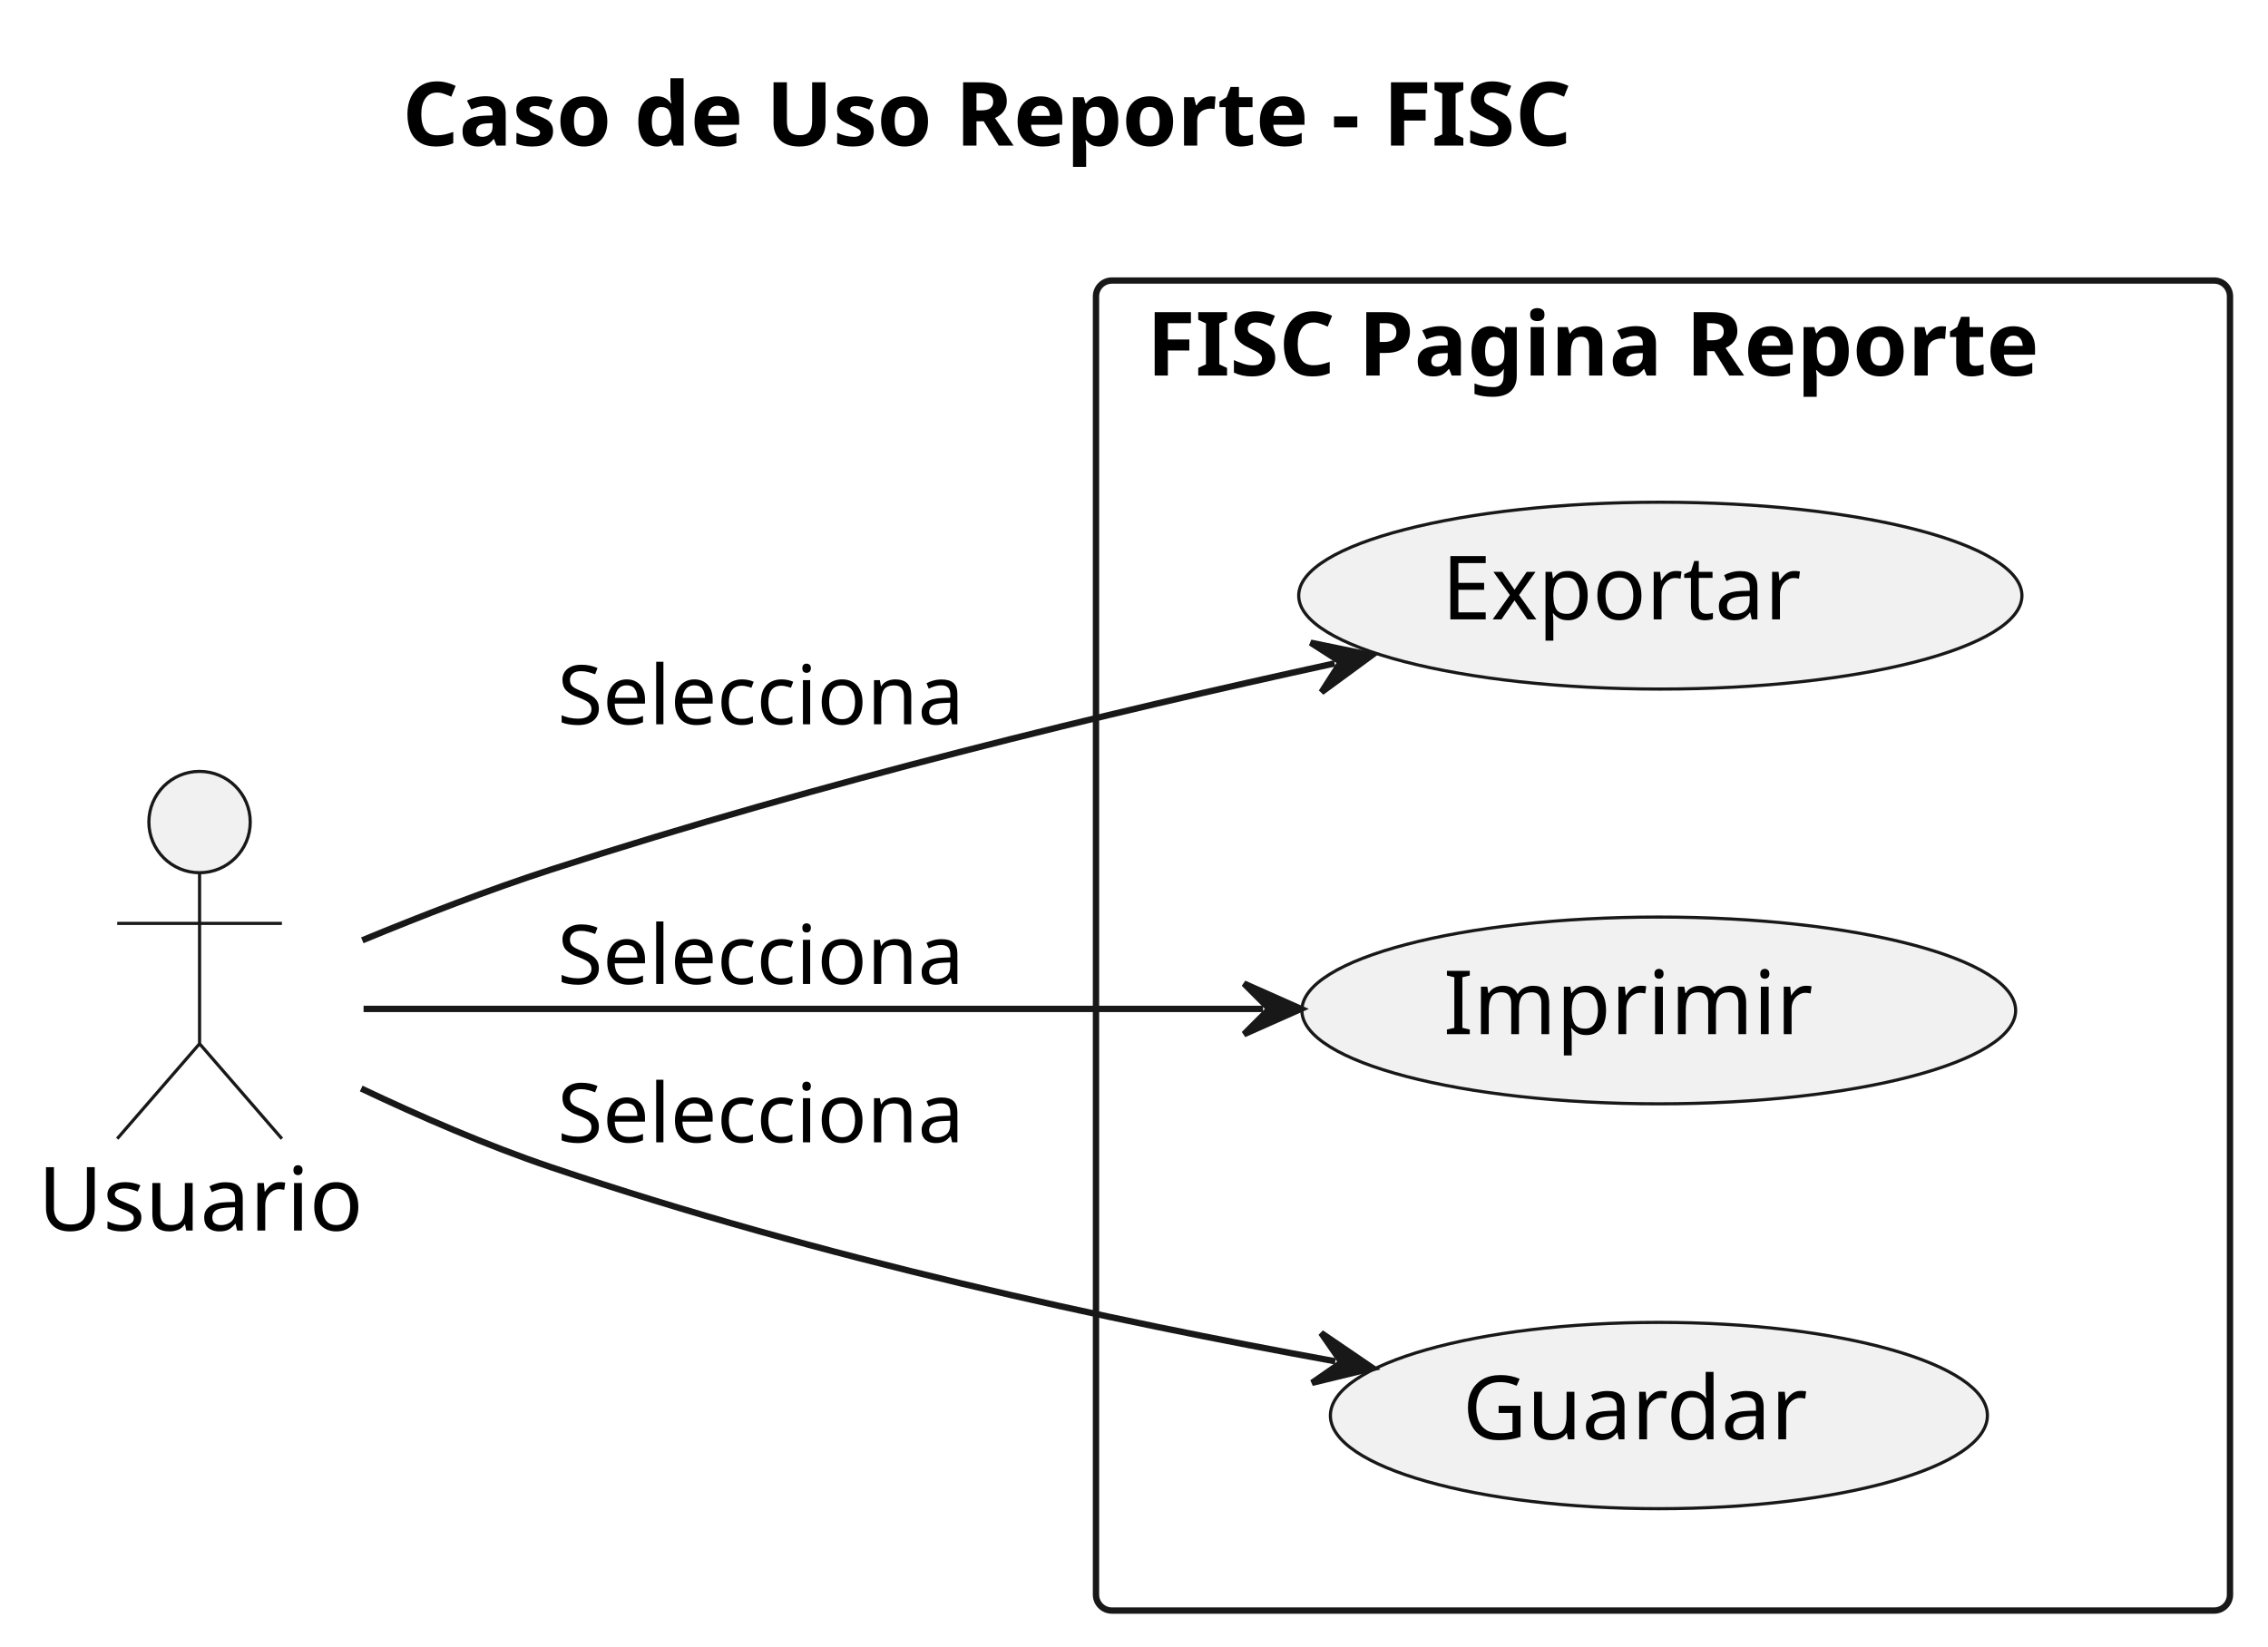
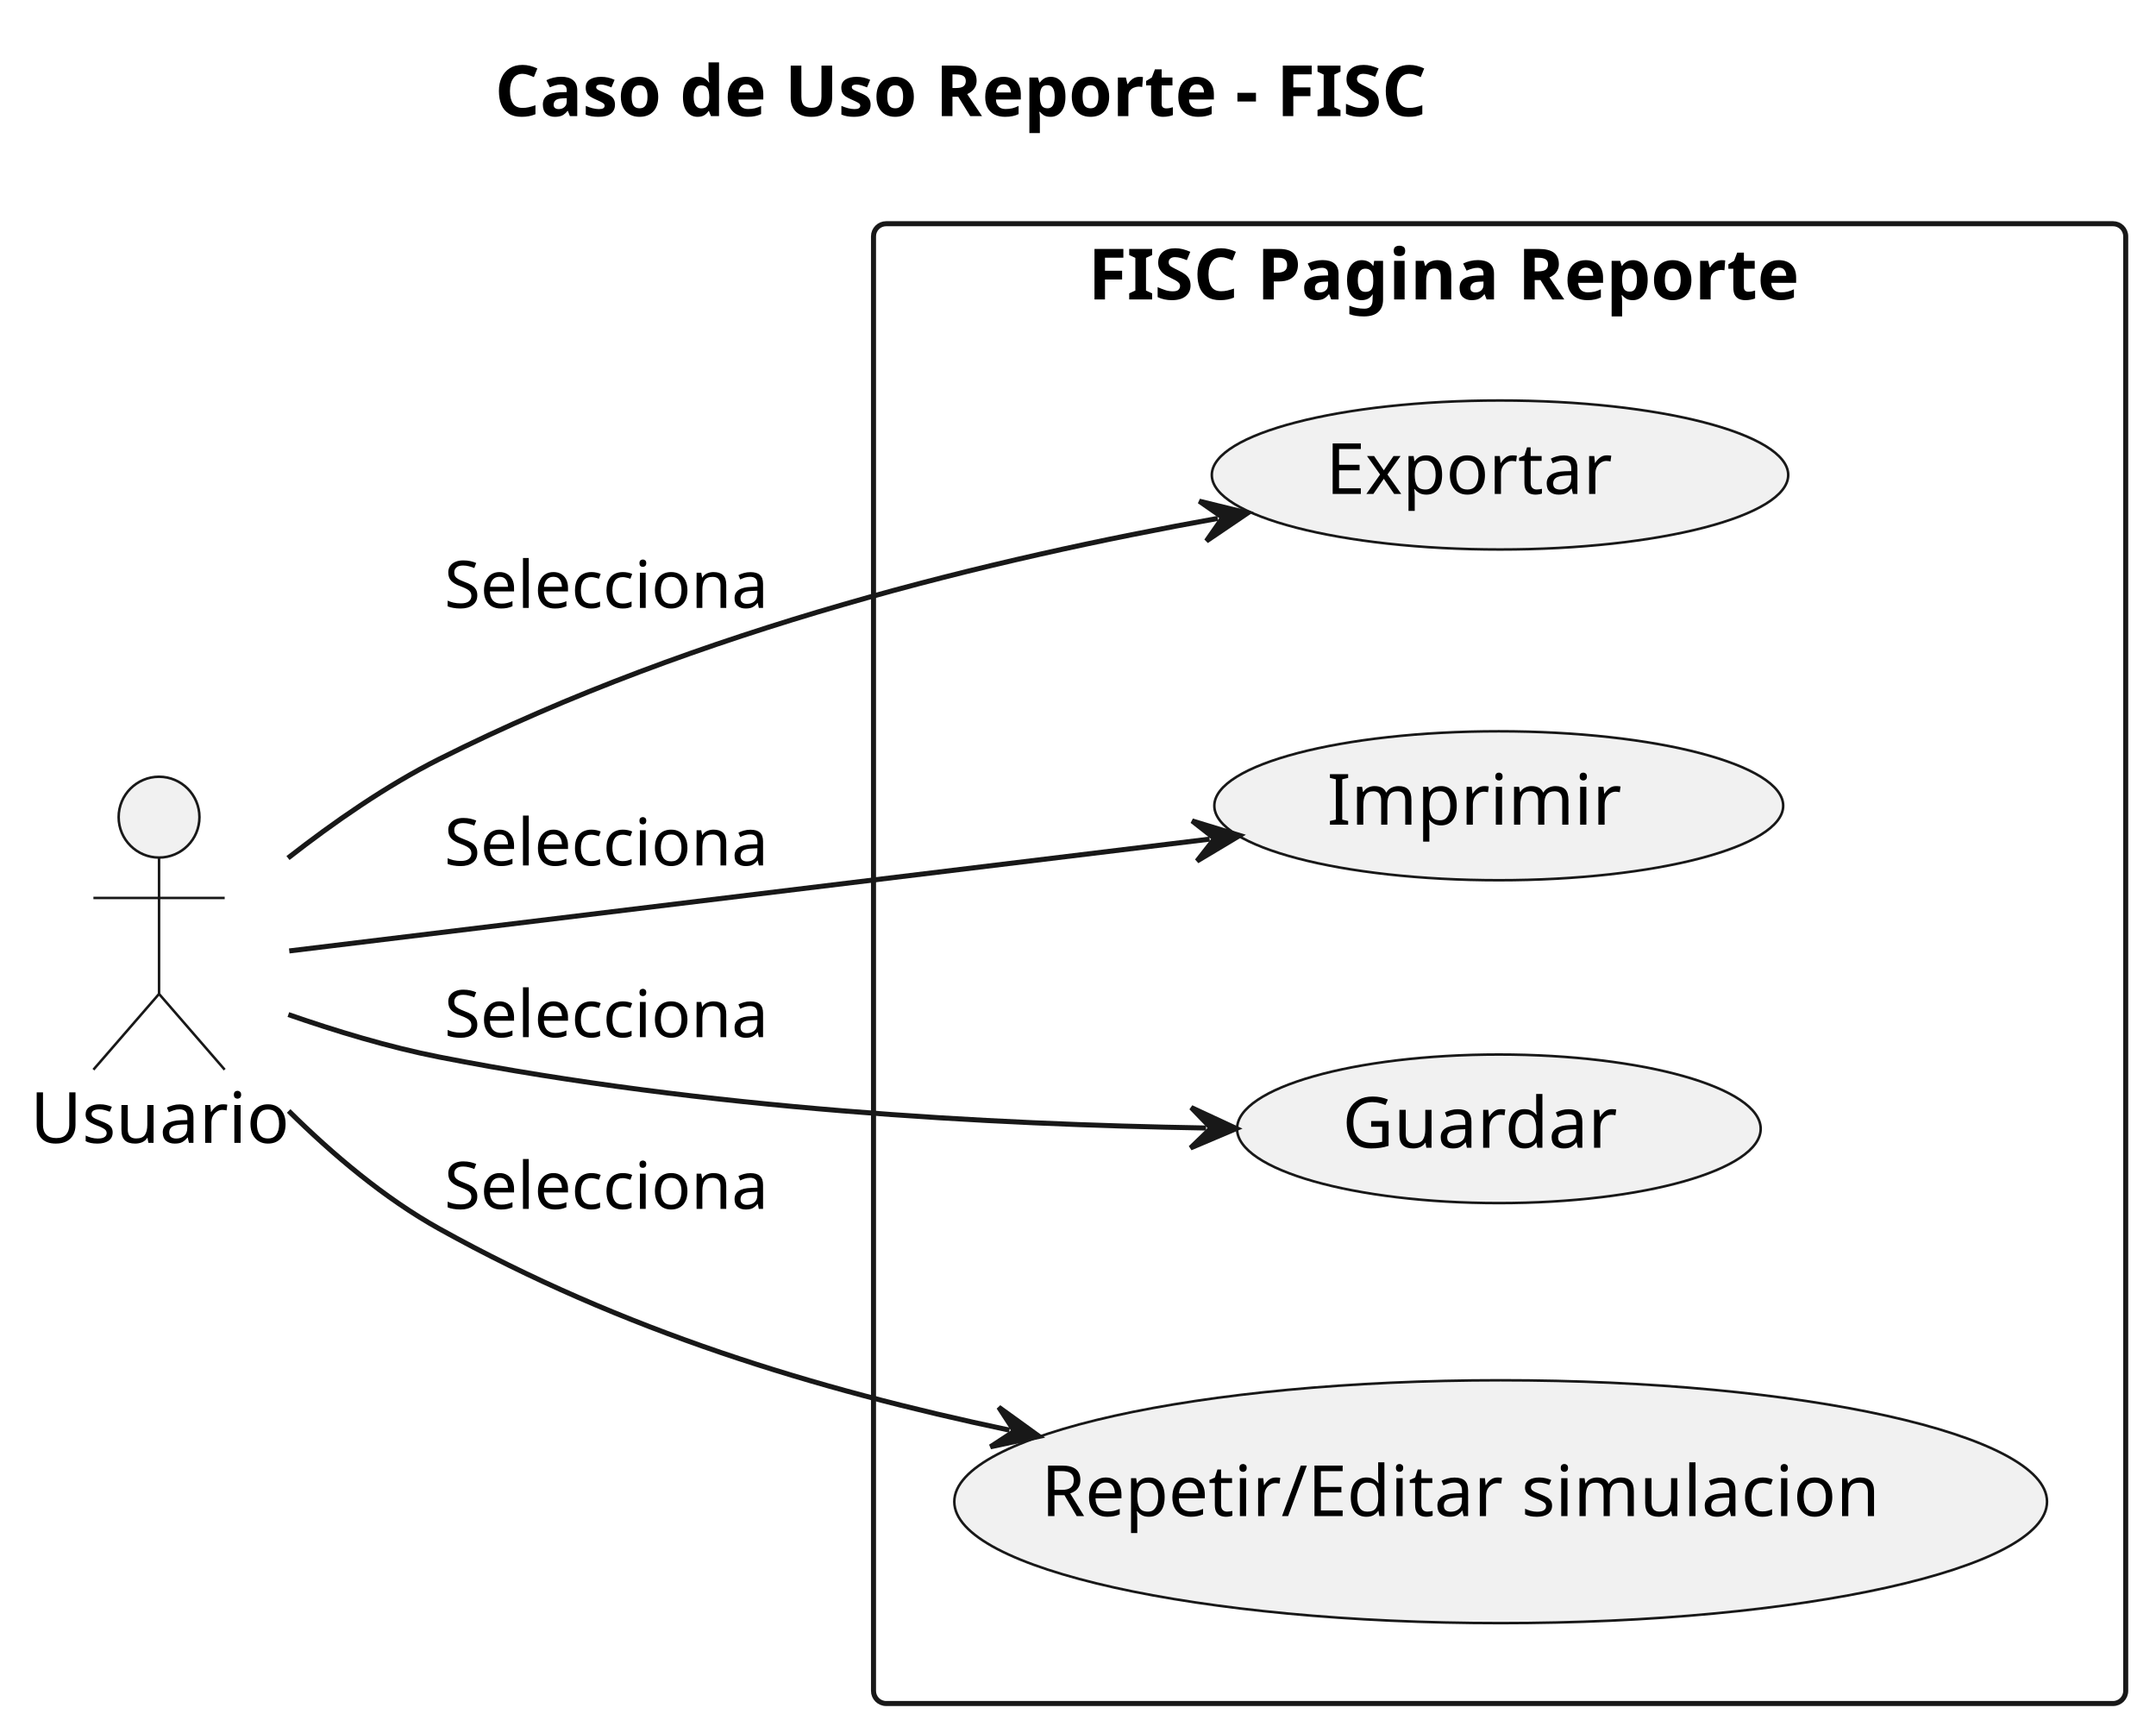
- <svg xmlns="http://www.w3.org/2000/svg" contentStyleType="text/css" height="260px" preserveAspectRatio="none" style="width:358px;height:260px;background:#FFFFFF;" version="1.1" viewBox="0 0 358 260" width="358px" zoomAndPan="magnify">
+ <svg xmlns="http://www.w3.org/2000/svg" contentStyleType="text/css" height="343px" preserveAspectRatio="none" style="width:427px;height:343px;background:#FFFFFF;" version="1.1" viewBox="0 0 427 343" width="427px" zoomAndPan="magnify">
  <defs />
  <g>
-     <text fill="#000000" font-family="sans-serif" font-size="14" font-weight="bold" lengthAdjust="spacing" textLength="217" x="63.5" y="22.995">Caso de Uso Reporte - FISC</text>
+     <text fill="#000000" font-family="sans-serif" font-size="14" font-weight="bold" lengthAdjust="spacing" textLength="217" x="98" y="22.995">Caso de Uso Reporte - FISC</text>
    <g id="cluster_FISC Pagina Reporte">
-       <rect fill="none" height="210" rx="2.5" ry="2.5" style="stroke:#181818;stroke-width:1.0;" width="179" x="173" y="44.297" />
-       <text fill="#000000" font-family="sans-serif" font-size="14" font-weight="bold" lengthAdjust="spacing" textLength="163" x="181" y="59.292">FISC Pagina Reporte</text>
+       <rect fill="none" height="293" rx="2.5" ry="2.5" style="stroke:#181818;stroke-width:1.0;" width="248" x="173" y="44.297" />
+       <text fill="#000000" font-family="sans-serif" font-size="14" font-weight="bold" lengthAdjust="spacing" textLength="163" x="215.5" y="59.292">FISC Pagina Reporte</text>
    </g>
    <g id="elem_exportareporte">
-       <ellipse cx="262.08" cy="94.048" fill="#F1F1F1" rx="57.08" ry="14.751" style="stroke:#181818;stroke-width:0.5;" />
-       <text fill="#000000" font-family="sans-serif" font-size="14" lengthAdjust="spacing" textLength="63" x="227.58" y="97.796">Exportar</text>
+       <ellipse cx="297.08" cy="94.048" fill="#F1F1F1" rx="57.08" ry="14.751" style="stroke:#181818;stroke-width:0.5;" />
+       <text fill="#000000" font-family="sans-serif" font-size="14" lengthAdjust="spacing" textLength="63" x="262.58" y="97.796">Exportar</text>
    </g>
    <g id="elem_imprimir">
-       <ellipse cx="261.833" cy="159.542" fill="#F1F1F1" rx="56.333" ry="14.745" style="stroke:#181818;stroke-width:0.5;" />
-       <text fill="#000000" font-family="sans-serif" font-size="14" lengthAdjust="spacing" textLength="62" x="227.833" y="163.29">Imprimir</text>
+       <ellipse cx="296.833" cy="159.542" fill="#F1F1F1" rx="56.333" ry="14.745" style="stroke:#181818;stroke-width:0.5;" />
+       <text fill="#000000" font-family="sans-serif" font-size="14" lengthAdjust="spacing" textLength="62" x="262.833" y="163.29">Imprimir</text>
    </g>
    <g id="elem_guardar">
-       <ellipse cx="261.854" cy="223.505" fill="#F1F1F1" rx="51.854" ry="14.708" style="stroke:#181818;stroke-width:0.5;" />
-       <text fill="#000000" font-family="sans-serif" font-size="14" lengthAdjust="spacing" textLength="56" x="230.854" y="227.253">Guardar</text>
+       <ellipse cx="296.854" cy="223.505" fill="#F1F1F1" rx="51.854" ry="14.708" style="stroke:#181818;stroke-width:0.5;" />
+       <text fill="#000000" font-family="sans-serif" font-size="14" lengthAdjust="spacing" textLength="56" x="265.854" y="227.253">Guardar</text>
+     </g>
+     <g id="elem_same">
+       <ellipse cx="297.209" cy="297.339" fill="#F1F1F1" rx="108.209" ry="24.042" style="stroke:#181818;stroke-width:0.5;" />
+       <text fill="#000000" font-family="sans-serif" font-size="14" lengthAdjust="spacing" textLength="182" x="206.209" y="300.185">Repetir/Editar simulacion</text>
    </g>
    <g id="elem_user7">
-       <ellipse cx="31.5" cy="129.797" fill="#F1F1F1" rx="8" ry="8" style="stroke:#181818;stroke-width:0.5;" />
-       <path d="M31.5,137.797 L31.5,164.797 M18.5,145.797 L44.5,145.797 M31.5,164.797 L18.5,179.797 M31.5,164.797 L44.5,179.797 " fill="none" style="stroke:#181818;stroke-width:0.5;" />
-       <text fill="#000000" font-family="sans-serif" font-size="14" lengthAdjust="spacing" textLength="51" x="6" y="194.292">Usuario</text>
+       <ellipse cx="31.5" cy="161.797" fill="#F1F1F1" rx="8" ry="8" style="stroke:#181818;stroke-width:0.5;" />
+       <path d="M31.5,169.797 L31.5,196.797 M18.5,177.797 L44.5,177.797 M31.5,196.797 L18.5,211.797 M31.5,196.797 L44.5,211.797 " fill="none" style="stroke:#181818;stroke-width:0.5;" />
+       <text fill="#000000" font-family="sans-serif" font-size="14" lengthAdjust="spacing" textLength="51" x="6" y="226.292">Usuario</text>
    </g>
    <g id="link_user7_exportareporte">
-       <path d="M57.188,148.47 C66.434,144.645 77.098,140.501 87,137.297 C130.372,123.262 175.224,112.488 210.674,104.745 " fill="none" id="user7-to-exportareporte" style="stroke:#181818;stroke-width:1.0;" />
-       <polygon fill="#181818" points="216.536,103.465,206.89,101.478,211.651,104.532,208.597,109.293,216.536,103.465" style="stroke:#181818;stroke-width:1.0;" />
-       <text fill="#000000" font-family="sans-serif" font-size="13" lengthAdjust="spacing" textLength="68" x="88" y="114.364">Selecciona</text>
+       <path d="M57.035,169.891 C66.004,162.887 76.527,155.562 87,150.297 C138.517,124.396 197.49,110.481 241.185,102.643 " fill="none" id="user7-to-exportareporte" style="stroke:#181818;stroke-width:1.0;" />
+       <polygon fill="#181818" points="247.091,101.584,237.526,99.236,242.17,102.467,238.939,107.11,247.091,101.584" style="stroke:#181818;stroke-width:1.0;" />
+       <text fill="#000000" font-family="sans-serif" font-size="13" lengthAdjust="spacing" textLength="68" x="88" y="120.364">Selecciona</text>
    </g>
    <g id="link_user7_imprimir">
-       <path d="M57.389,159.297 C92.667,159.297 152.169,159.297 199.366,159.297 " fill="none" id="user7-to-imprimir" style="stroke:#181818;stroke-width:1.0;" />
-       <polygon fill="#181818" points="205.366,159.297,196.366,155.297,200.366,159.297,196.366,163.297,205.366,159.297" style="stroke:#181818;stroke-width:1.0;" />
-       <text fill="#000000" font-family="sans-serif" font-size="13" lengthAdjust="spacing" textLength="68" x="88" y="155.364">Selecciona</text>
+       <path d="M57.289,188.287 C100.208,183.074 183.201,172.995 239.571,166.15 " fill="none" id="user7-to-imprimir" style="stroke:#181818;stroke-width:1.0;" />
+       <polygon fill="#181818" points="245.527,165.427,236.111,162.541,240.564,166.03,237.075,170.483,245.527,165.427" style="stroke:#181818;stroke-width:1.0;" />
+       <text fill="#000000" font-family="sans-serif" font-size="13" lengthAdjust="spacing" textLength="68" x="88" y="171.364">Selecciona</text>
    </g>
    <g id="link_user7_guardar">
-       <path d="M57.016,171.869 C66.243,176.245 76.939,180.904 87,184.297 C130.122,198.84 175.19,208.467 210.778,214.942 " fill="none" id="user7-to-guardar" style="stroke:#181818;stroke-width:1.0;" />
-       <polygon fill="#181818" points="216.681,216.017,208.542,210.47,211.762,215.121,207.11,218.341,216.681,216.017" style="stroke:#181818;stroke-width:1.0;" />
-       <text fill="#000000" font-family="sans-serif" font-size="13" lengthAdjust="spacing" textLength="68" x="88" y="180.364">Selecciona</text>
+       <path d="M57.109,200.886 C66.347,204.095 77.025,207.348 87,209.297 C140.18,219.687 196.257,222.623 238.858,223.347 " fill="none" id="user7-to-guardar" style="stroke:#181818;stroke-width:1.0;" />
+       <polygon fill="#181818" points="244.857,223.449,235.926,219.297,239.858,223.364,235.79,227.295,244.857,223.449" style="stroke:#181818;stroke-width:1.0;" />
+       <text fill="#000000" font-family="sans-serif" font-size="13" lengthAdjust="spacing" textLength="68" x="88" y="205.364">Selecciona</text>
+     </g>
+     <g id="link_user7_same">
+       <path d="M57.17,219.966 C65.837,228.543 76.141,237.26 87,243.297 C123.358,263.51 161.608,275.111 199.925,283.168 " fill="none" id="user7-to-same" style="stroke:#181818;stroke-width:1.0;" />
+       <polygon fill="#181818" points="205.797,284.403,197.813,278.637,200.904,283.374,196.167,286.466,205.797,284.403" style="stroke:#181818;stroke-width:1.0;" />
+       <text fill="#000000" font-family="sans-serif" font-size="13" lengthAdjust="spacing" textLength="68" x="88" y="239.364">Selecciona</text>
    </g>
  </g>
</svg>
